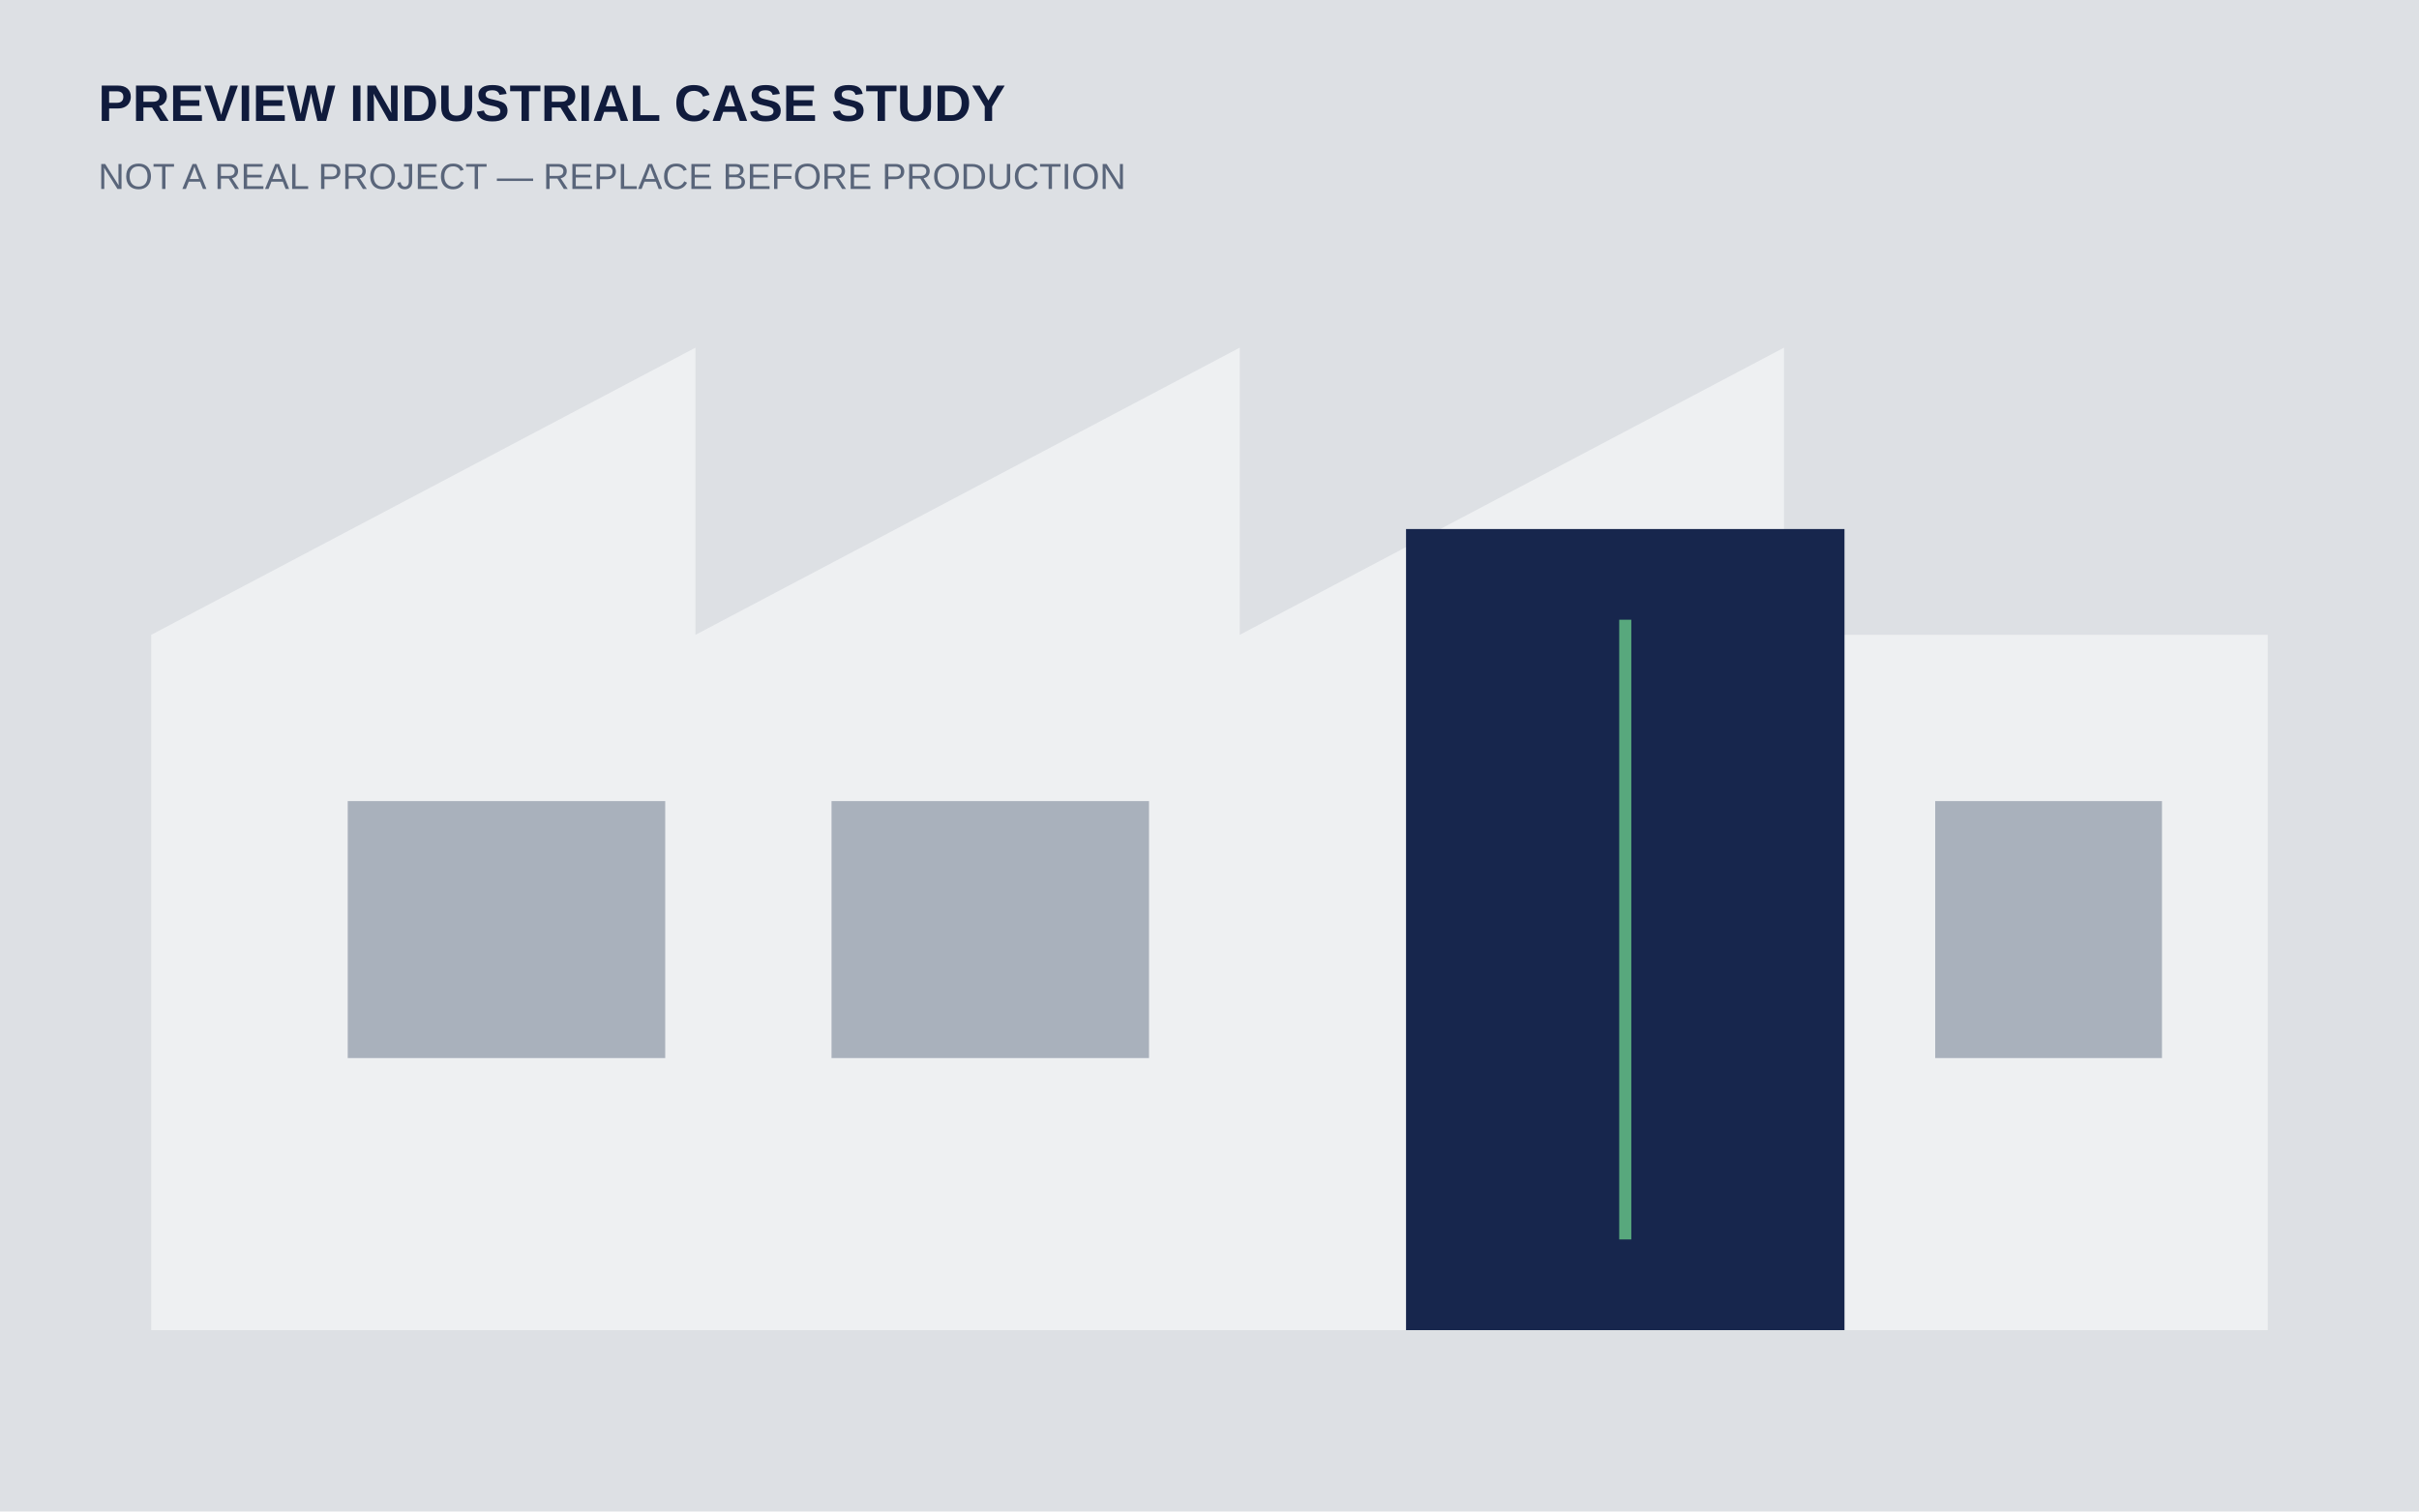
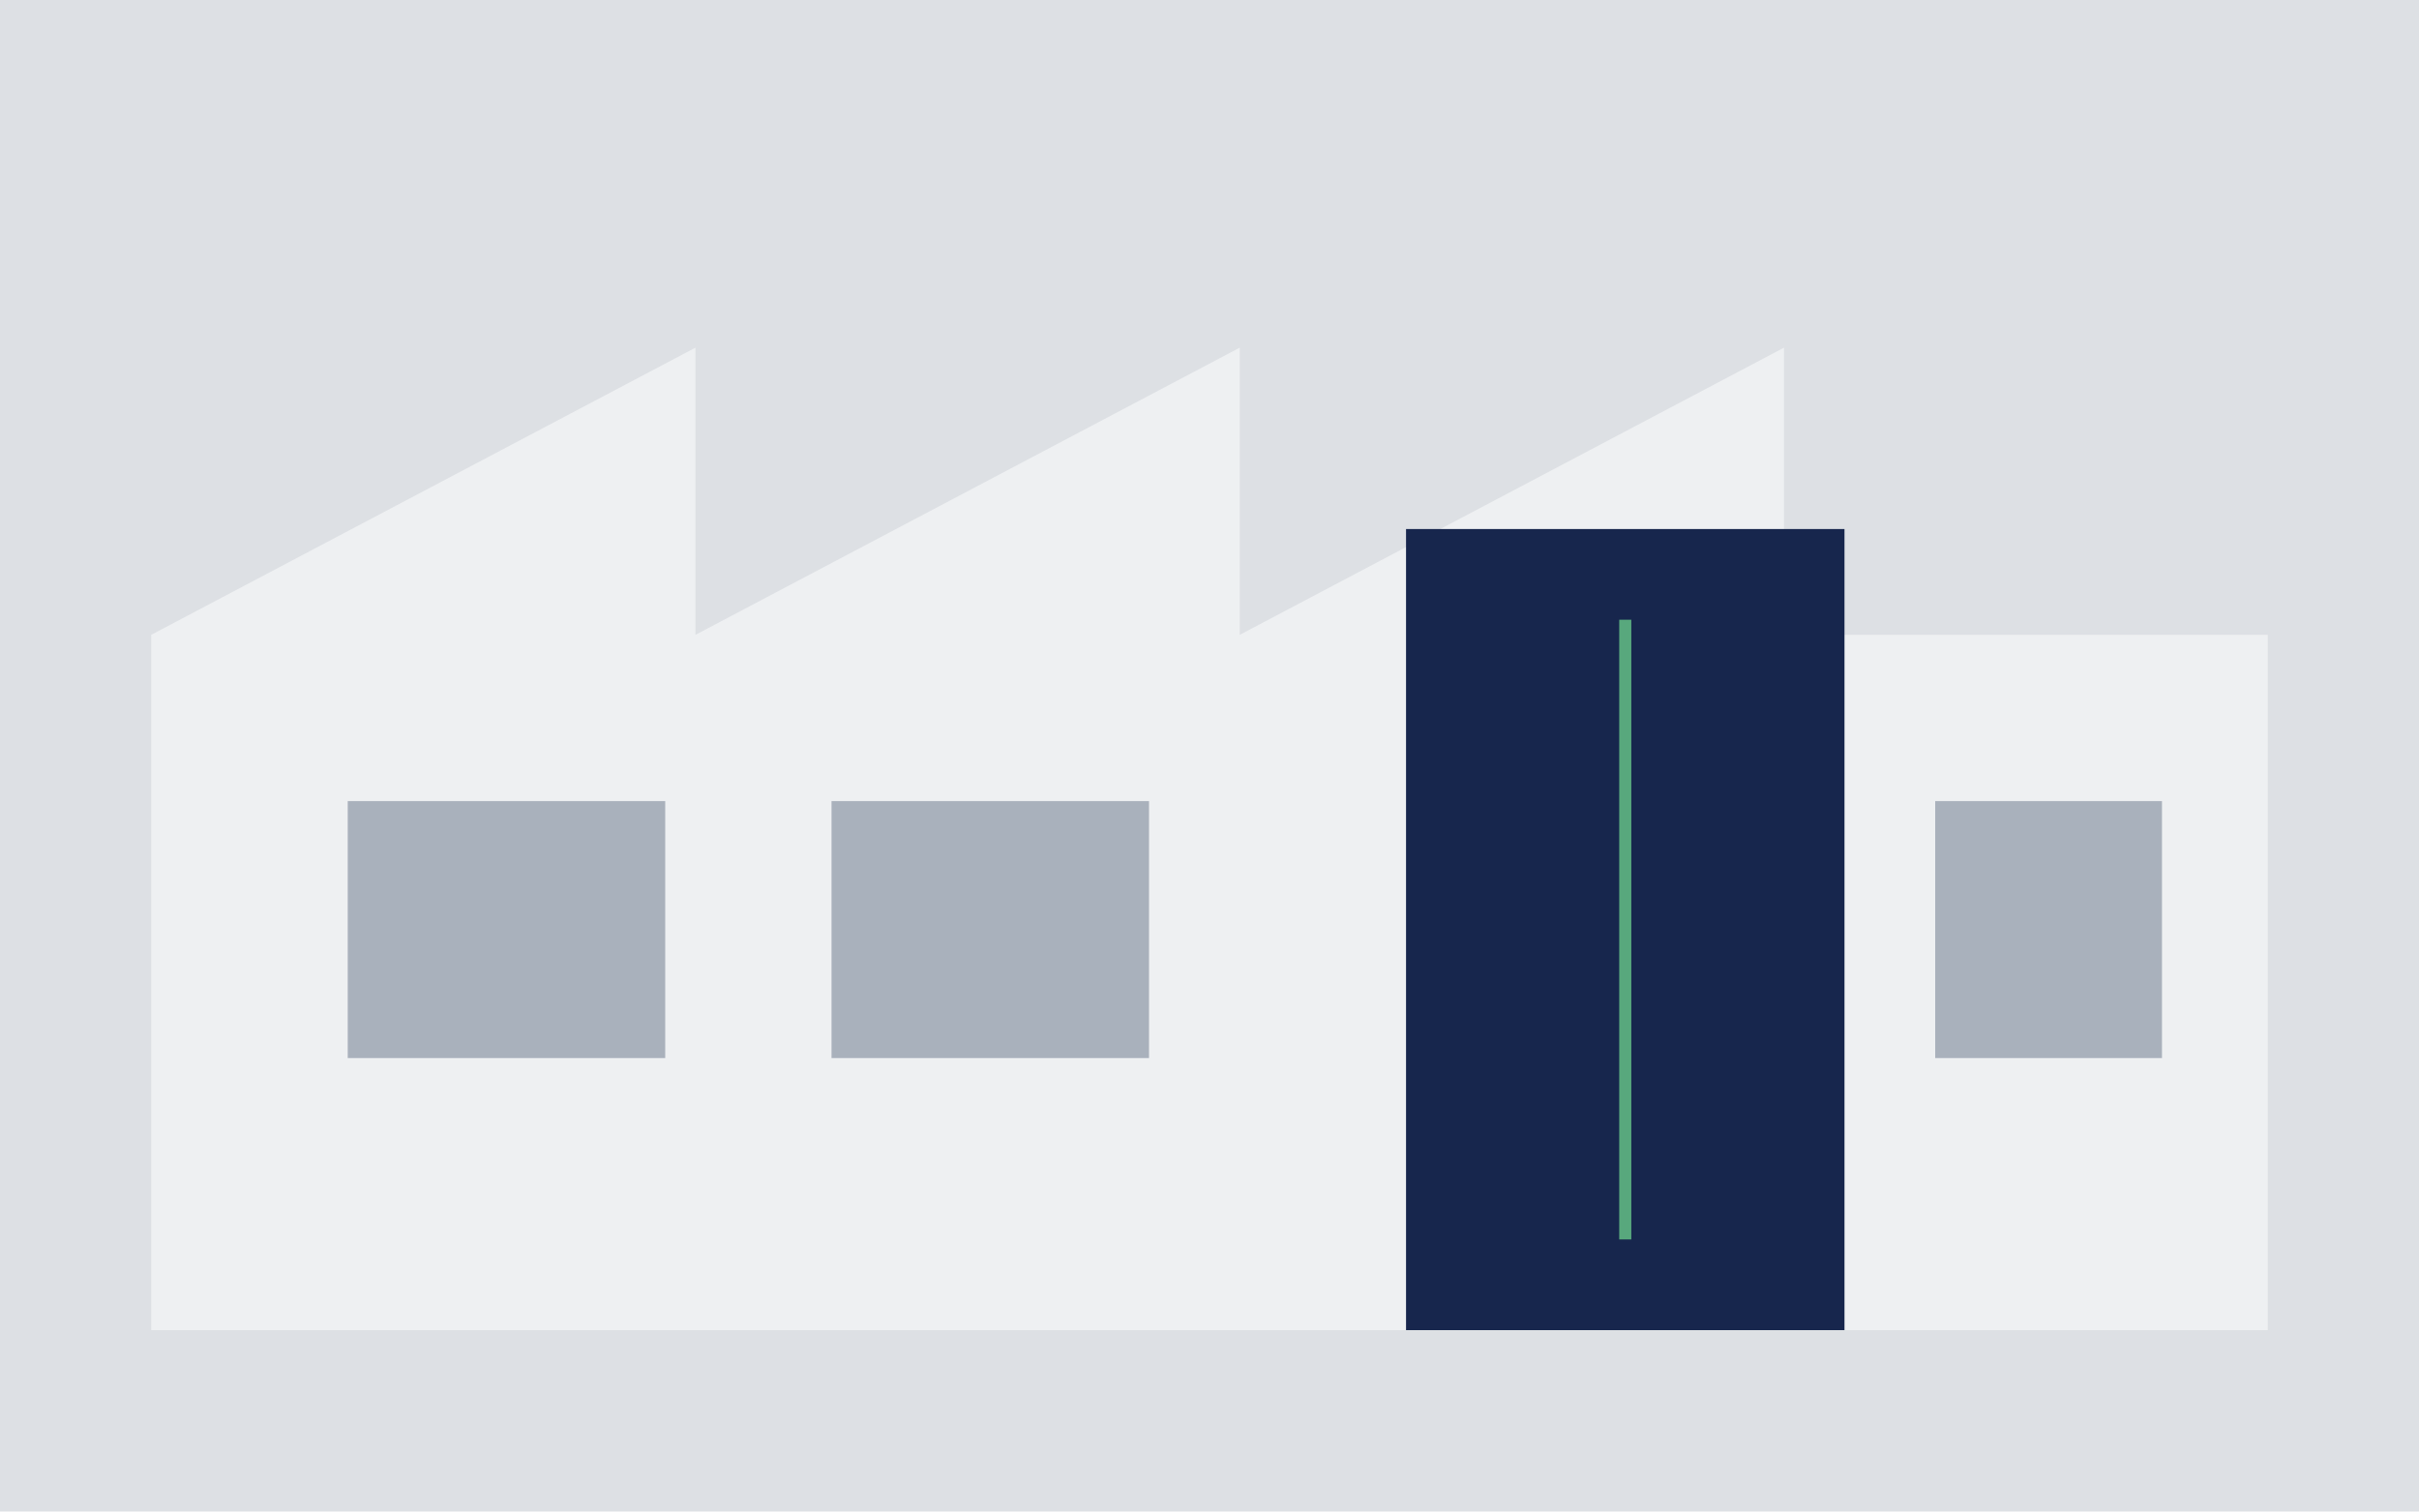
<svg xmlns="http://www.w3.org/2000/svg" width="1600" height="1000" viewBox="0 0 1600 1000" role="img" aria-labelledby="title desc">
  <rect width="1600" height="1000" fill="#dde0e4" />
  <path d="M100 880V420l360-190v190l360-190v190l360-190v190h320v460z" fill="#eef0f2" />
  <rect x="930" y="350" width="290" height="530" fill="#17264d" />
  <path d="M1075 410v410" stroke="#58a87d" stroke-width="8" />
  <g fill="#a9b1bc">
    <rect x="230" y="530" width="210" height="170" />
    <rect x="550" y="530" width="210" height="170" />
    <rect x="1280" y="530" width="150" height="170" />
  </g>
-   <text x="65" y="80" fill="#101b3c" font-family="Arial,sans-serif" font-size="34" font-weight="700">PREVIEW INDUSTRIAL CASE STUDY</text>
-   <text x="65" y="125" fill="#59657a" font-family="Arial,sans-serif" font-size="24">NOT A REAL PROJECT — REPLACE BEFORE PRODUCTION</text>
</svg>
